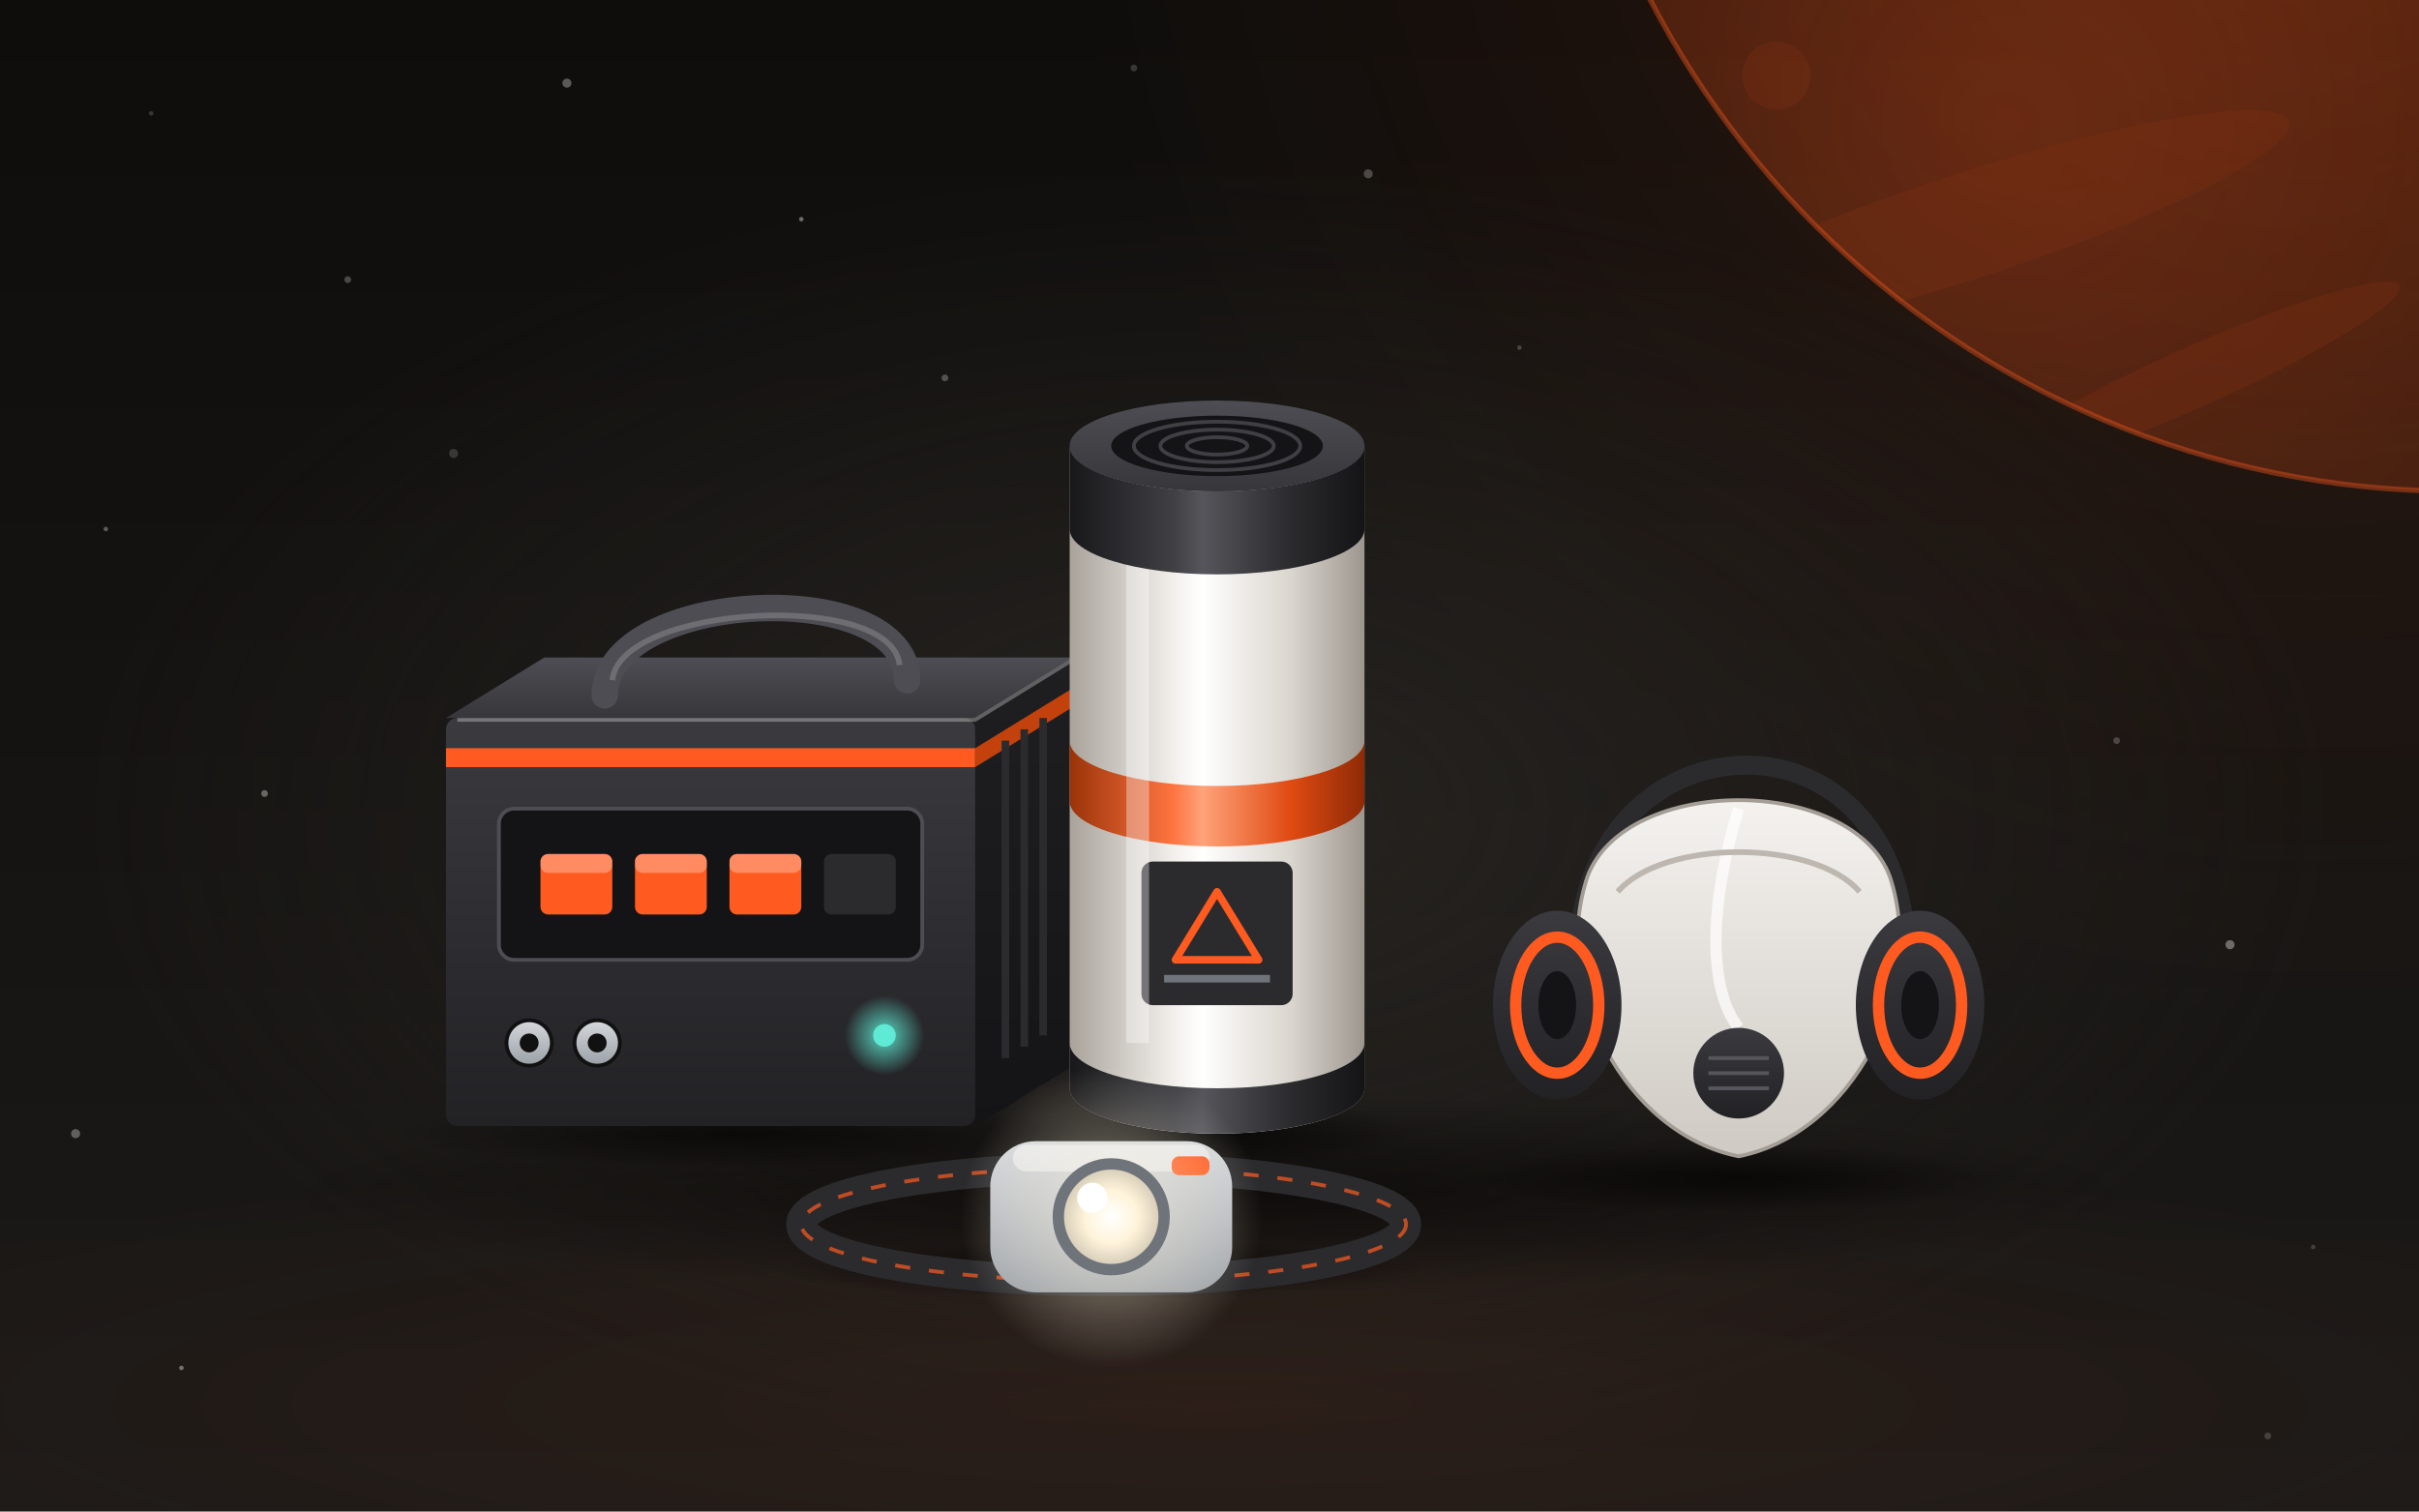
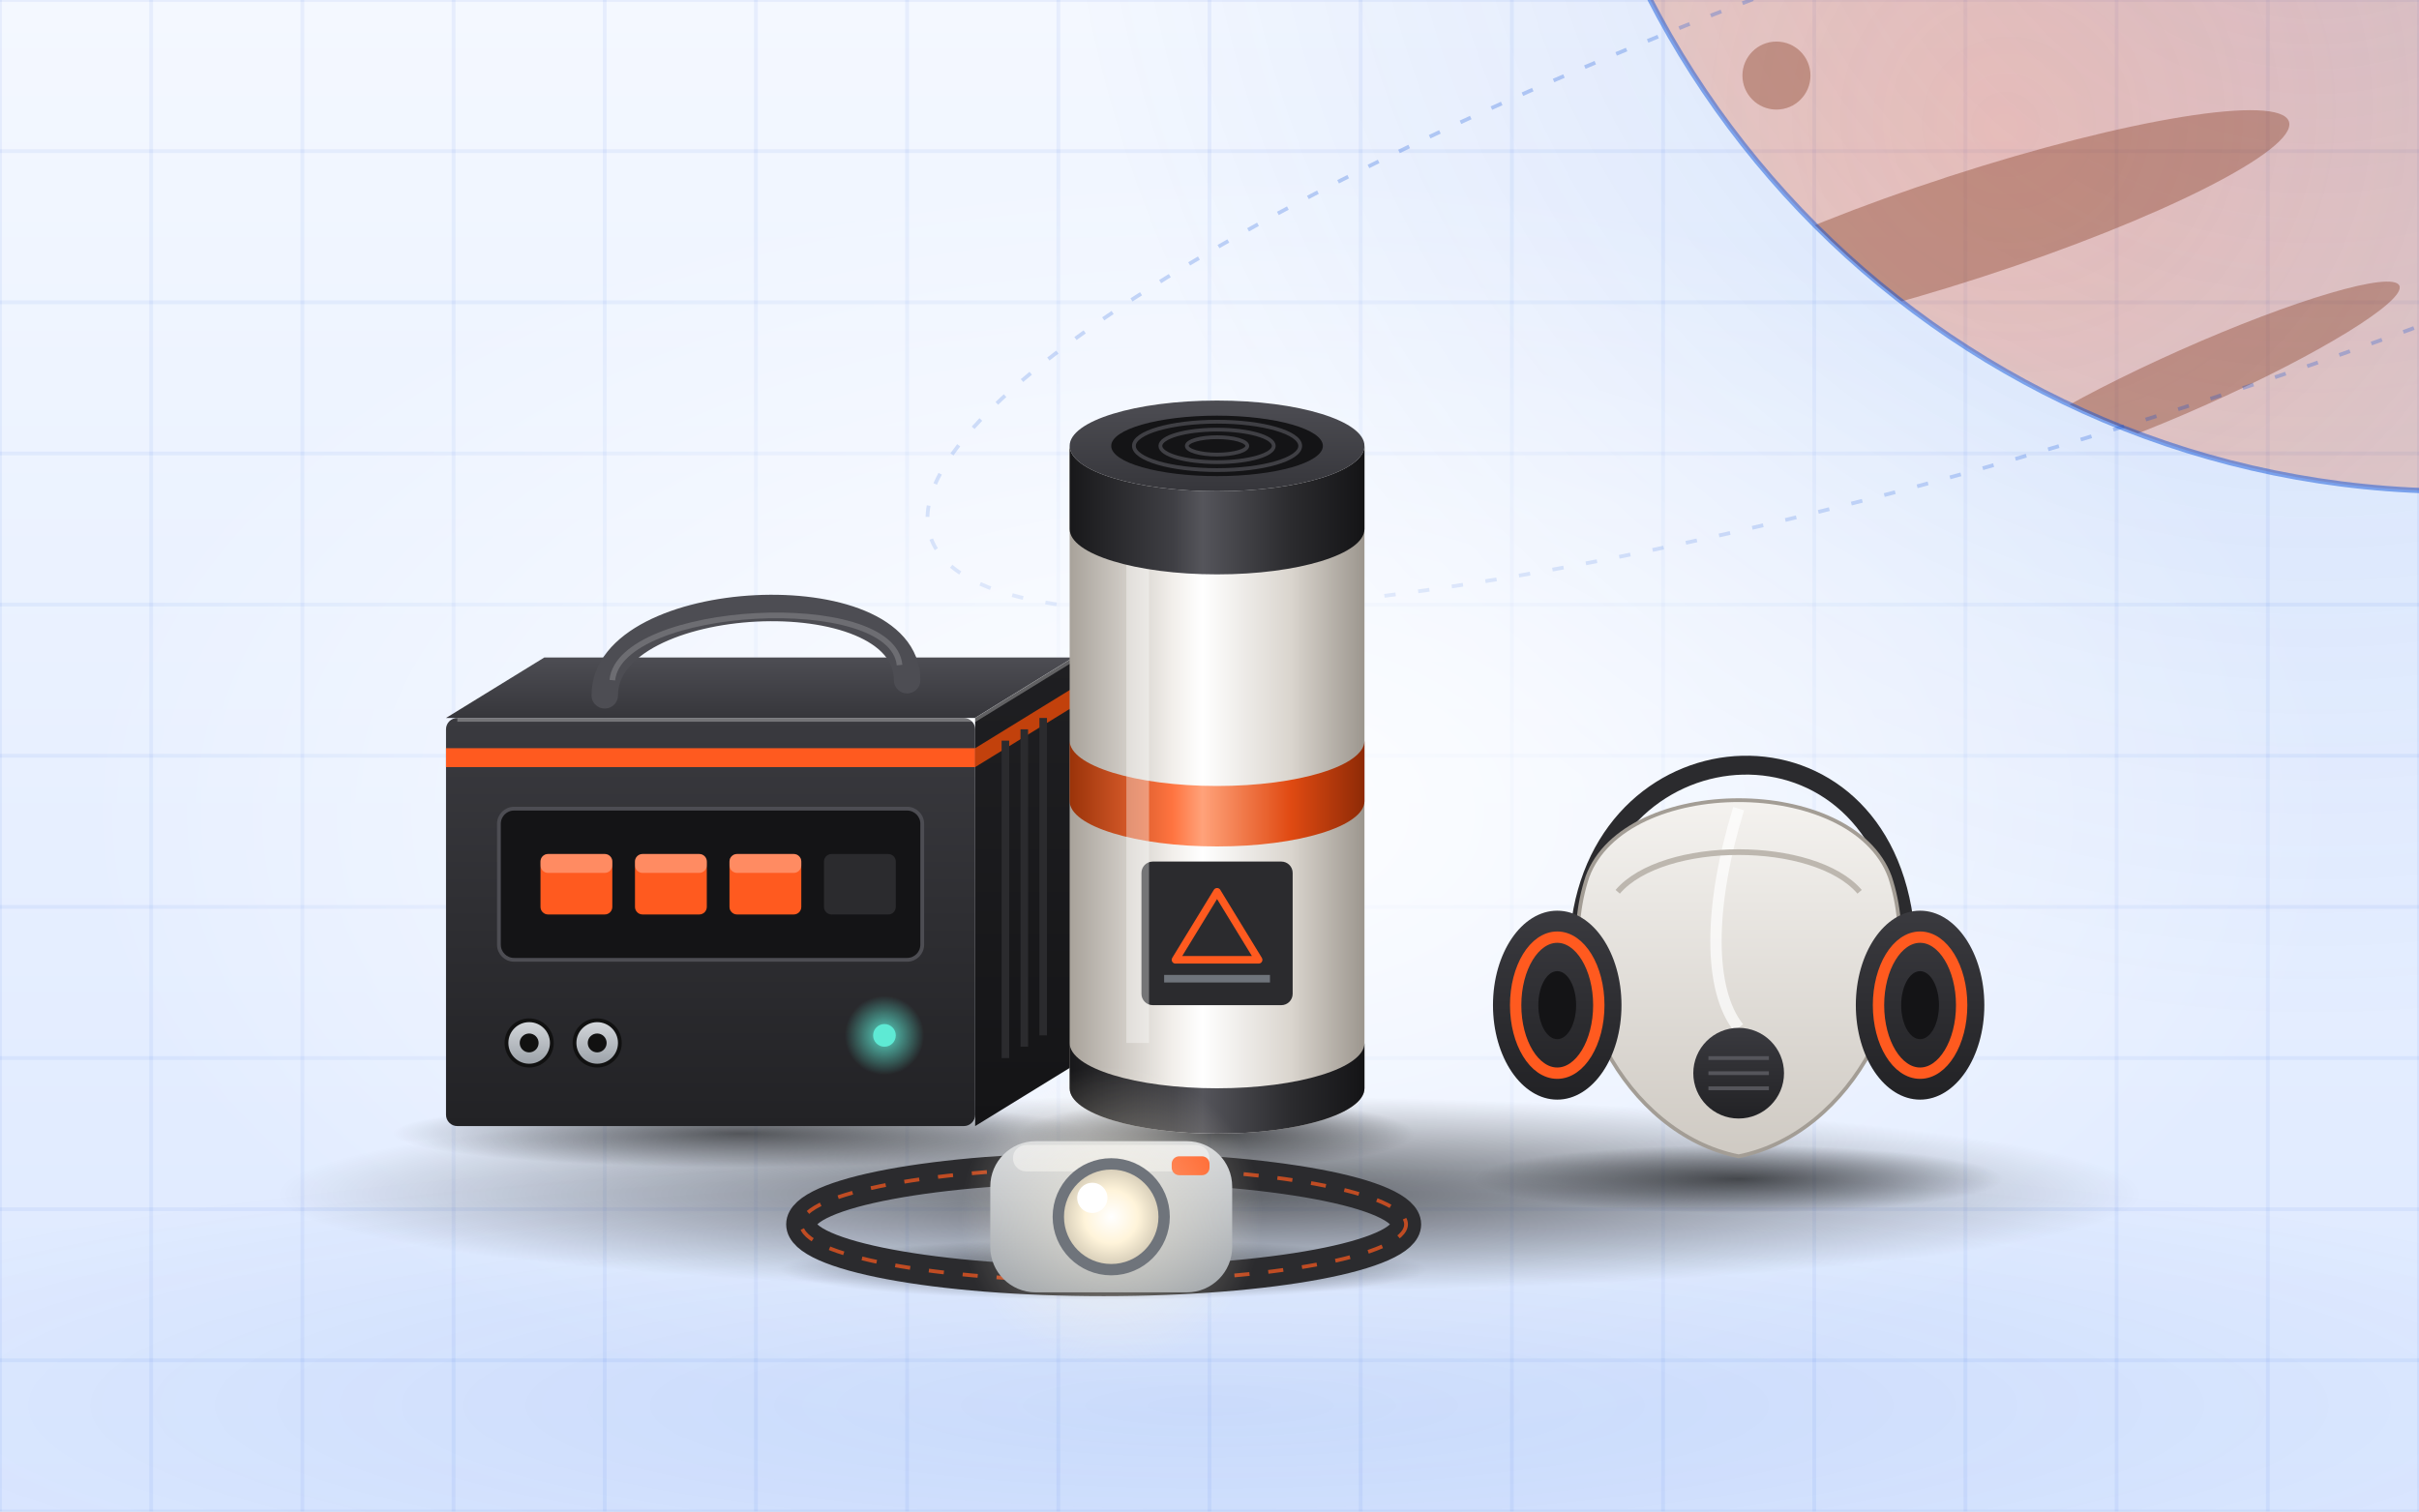
<svg xmlns="http://www.w3.org/2000/svg" viewBox="0 0 640 400" width="640" height="400">
  <defs>
    <linearGradient id="bg" x1="0" y1="0" x2="0" y2="1">
-       <stop offset="0" stop-color="#0E0D0C" />
-       <stop offset="1" stop-color="#1C1A18" />
+       <stop offset="0" stop-color="#F4F8FF" />
+       <stop offset="1" stop-color="#DCE8FF" />
    </linearGradient>
    <radialGradient id="glow" cx="0.5" cy="0.5" r="0.5">
-       <stop offset="0" stop-color="#FF5A1F" stop-opacity="0.22" />
-       <stop offset="0.6" stop-color="#C2410C" stop-opacity="0.07" />
-       <stop offset="1" stop-color="#C2410C" stop-opacity="0" />
+       <stop offset="0" stop-color="#296EF9" stop-opacity="0.18" />
+       <stop offset="0.6" stop-color="#024AD8" stop-opacity="0.06" />
+       <stop offset="1" stop-color="#024AD8" stop-opacity="0" />
    </radialGradient>
    <radialGradient id="planet" cx="0.3" cy="0.75" r="0.8" fx="0.25" fy="0.8">
      <stop offset="0" stop-color="#FF5A1F" stop-opacity="0.5" />
      <stop offset="0.55" stop-color="#C2410C" stop-opacity="0.32" />
      <stop offset="1" stop-color="#7C2D12" stop-opacity="0.12" />
    </radialGradient>
    <radialGradient id="haze" cx="0.5" cy="0.5" r="0.5">
-       <stop offset="0" stop-color="#FF5A1F" stop-opacity="0.07" />
-       <stop offset="1" stop-color="#FF5A1F" stop-opacity="0" />
+       <stop offset="0" stop-color="#024AD8" stop-opacity="0.1" />
+       <stop offset="1" stop-color="#024AD8" stop-opacity="0" />
    </radialGradient>
    <radialGradient id="stage" cx="0.5" cy="0.5" r="0.5">
-       <stop offset="0" stop-color="#2E2A26" stop-opacity="0.7" />
-       <stop offset="1" stop-color="#2E2A26" stop-opacity="0" />
+       <stop offset="0" stop-color="#FFFFFF" stop-opacity="0.95" />
+       <stop offset="1" stop-color="#FFFFFF" stop-opacity="0" />
    </radialGradient>
    <radialGradient id="sh" cx="0.5" cy="0.5" r="0.5">
      <stop offset="0" stop-color="#000" stop-opacity="0.6" />
      <stop offset="0.6" stop-color="#000" stop-opacity="0.25" />
      <stop offset="1" stop-color="#000" stop-opacity="0" />
    </radialGradient>
    <linearGradient id="wF" x1="0" y1="0" x2="0" y2="1">
      <stop offset="0" stop-color="#F4F2EF" />
      <stop offset="1" stop-color="#CFCAC3" />
    </linearGradient>
    <linearGradient id="wT" x1="0" y1="0" x2="0" y2="1">
      <stop offset="0" stop-color="#FFFFFF" />
      <stop offset="1" stop-color="#E6E2DC" />
    </linearGradient>
    <linearGradient id="wS" x1="0" y1="0" x2="0" y2="1">
      <stop offset="0" stop-color="#BDB7AF" />
      <stop offset="1" stop-color="#9F998F" />
    </linearGradient>
    <linearGradient id="gF" x1="0" y1="0" x2="0" y2="1">
      <stop offset="0" stop-color="#3A3A3F" />
      <stop offset="1" stop-color="#222225" />
    </linearGradient>
    <linearGradient id="gT" x1="0" y1="0" x2="0" y2="1">
      <stop offset="0" stop-color="#4D4D53" />
      <stop offset="1" stop-color="#36363B" />
    </linearGradient>
    <linearGradient id="gS" x1="0" y1="0" x2="0" y2="1">
      <stop offset="0" stop-color="#1F1F22" />
      <stop offset="1" stop-color="#141416" />
    </linearGradient>
    <linearGradient id="aF" x1="0" y1="0" x2="0" y2="1">
      <stop offset="0" stop-color="#D6D9DD" />
      <stop offset="1" stop-color="#9AA0A7" />
    </linearGradient>
    <linearGradient id="aT" x1="0" y1="0" x2="0" y2="1">
      <stop offset="0" stop-color="#EEF0F2" />
      <stop offset="1" stop-color="#C8CCD1" />
    </linearGradient>
    <linearGradient id="aS" x1="0" y1="0" x2="0" y2="1">
      <stop offset="0" stop-color="#8C9198" />
      <stop offset="1" stop-color="#6F747B" />
    </linearGradient>
    <linearGradient id="oF" x1="0" y1="0" x2="0" y2="1">
      <stop offset="0" stop-color="#FF7440" />
      <stop offset="1" stop-color="#D9450F" />
    </linearGradient>
    <linearGradient id="oT" x1="0" y1="0" x2="0" y2="1">
      <stop offset="0" stop-color="#FF9A6E" />
      <stop offset="1" stop-color="#FF6A30" />
    </linearGradient>
    <linearGradient id="oS" x1="0" y1="0" x2="0" y2="1">
      <stop offset="0" stop-color="#C2410C" />
      <stop offset="1" stop-color="#94320A" />
    </linearGradient>
    <linearGradient id="cW" x1="0" y1="0" x2="1" y2="0">
      <stop offset="0" stop-color="#A8A29A" />
      <stop offset="0.35" stop-color="#F2EFEB" />
      <stop offset="0.45" stop-color="#FFFFFF" />
      <stop offset="0.75" stop-color="#DAD5CE" />
      <stop offset="1" stop-color="#9C968E" />
    </linearGradient>
    <linearGradient id="cA" x1="0" y1="0" x2="1" y2="0">
      <stop offset="0" stop-color="#7E848B" />
      <stop offset="0.35" stop-color="#D9DCE0" />
      <stop offset="0.45" stop-color="#F4F5F7" />
      <stop offset="0.75" stop-color="#AEB3B9" />
      <stop offset="1" stop-color="#6B7077" />
    </linearGradient>
    <linearGradient id="cG" x1="0" y1="0" x2="1" y2="0">
      <stop offset="0" stop-color="#18181A" />
      <stop offset="0.35" stop-color="#3F3F44" />
      <stop offset="0.45" stop-color="#55555B" />
      <stop offset="0.75" stop-color="#2B2B2E" />
      <stop offset="1" stop-color="#141416" />
    </linearGradient>
    <linearGradient id="cO" x1="0" y1="0" x2="1" y2="0">
      <stop offset="0" stop-color="#9A3309" />
      <stop offset="0.35" stop-color="#FF7440" />
      <stop offset="0.45" stop-color="#FFA27A" />
      <stop offset="0.75" stop-color="#E04A12" />
      <stop offset="1" stop-color="#8E2A06" />
    </linearGradient>
    <linearGradient id="cWv" x1="0" y1="0" x2="0" y2="1">
      <stop offset="0" stop-color="#A8A29A" />
      <stop offset="0.35" stop-color="#F2EFEB" />
      <stop offset="0.45" stop-color="#FFFFFF" />
      <stop offset="0.75" stop-color="#DAD5CE" />
      <stop offset="1" stop-color="#9C968E" />
    </linearGradient>
    <linearGradient id="cAv" x1="0" y1="0" x2="0" y2="1">
      <stop offset="0" stop-color="#7E848B" />
      <stop offset="0.35" stop-color="#D9DCE0" />
      <stop offset="0.45" stop-color="#F4F5F7" />
      <stop offset="0.75" stop-color="#AEB3B9" />
      <stop offset="1" stop-color="#6B7077" />
    </linearGradient>
    <linearGradient id="cGv" x1="0" y1="0" x2="0" y2="1">
      <stop offset="0" stop-color="#18181A" />
      <stop offset="0.35" stop-color="#3F3F44" />
      <stop offset="0.45" stop-color="#55555B" />
      <stop offset="0.75" stop-color="#2B2B2E" />
      <stop offset="1" stop-color="#141416" />
    </linearGradient>
    <linearGradient id="oArm" x1="0" y1="0" x2="1" y2="0">
      <stop offset="0" stop-color="#A8380B" />
      <stop offset="0.45" stop-color="#FF6A30" />
      <stop offset="0.6" stop-color="#FF7A45" />
      <stop offset="1" stop-color="#A8380B" />
    </linearGradient>
    <linearGradient id="hshade" x1="0" y1="0" x2="1" y2="0">
      <stop offset="0" stop-color="#000" stop-opacity="0.32" />
      <stop offset="0.3" stop-color="#000" stop-opacity="0" />
      <stop offset="0.7" stop-color="#000" stop-opacity="0" />
      <stop offset="1" stop-color="#000" stop-opacity="0.38" />
    </linearGradient>
    <linearGradient id="gloss" x1="0" y1="0" x2="0" y2="1">
      <stop offset="0" stop-color="#FFF" stop-opacity="0.45" />
      <stop offset="1" stop-color="#FFF" stop-opacity="0" />
    </linearGradient>
    <linearGradient id="visor" x1="0" y1="0" x2="0.4" y2="1">
      <stop offset="0" stop-color="#3A3A42" />
      <stop offset="0.5" stop-color="#16161A" />
      <stop offset="1" stop-color="#08080A" />
    </linearGradient>
    <radialGradient id="helm" cx="0.4" cy="0.35" r="0.7">
      <stop offset="0" stop-color="#FFFFFF" />
      <stop offset="0.7" stop-color="#E4E0DA" />
      <stop offset="1" stop-color="#B8B2AA" />
    </radialGradient>
    <radialGradient id="face" cx="0.5" cy="0.5" r="0.5">
      <stop offset="0" stop-color="#FFFFFF" />
      <stop offset="1" stop-color="#E2DED7" />
    </radialGradient>
    <linearGradient id="ring" x1="0" y1="0" x2="1" y2="1">
      <stop offset="0" stop-color="#F4F5F7" />
      <stop offset="0.5" stop-color="#B4B9BF" />
      <stop offset="1" stop-color="#6B7077" />
    </linearGradient>
    <radialGradient id="lens" cx="0.5" cy="0.5" r="0.5">
      <stop offset="0" stop-color="#FFFFFF" />
      <stop offset="0.5" stop-color="#FFF4DA" />
      <stop offset="1" stop-color="#CFC6B2" />
    </radialGradient>
    <radialGradient id="led" cx="0.5" cy="0.5" r="0.5">
      <stop offset="0" stop-color="#5EEAD4" stop-opacity="0.9" />
      <stop offset="1" stop-color="#5EEAD4" stop-opacity="0" />
    </radialGradient>
    <radialGradient id="lamp" cx="0.5" cy="0.5" r="0.5">
      <stop offset="0" stop-color="#FFF6E0" stop-opacity="0.55" />
      <stop offset="1" stop-color="#FFF6E0" stop-opacity="0" />
    </radialGradient>
    <linearGradient id="water" x1="0" y1="0" x2="0" y2="1">
      <stop offset="0" stop-color="#DCEAF0" stop-opacity="0.42" />
      <stop offset="1" stop-color="#8FB3C4" stop-opacity="0.2" />
    </linearGradient>
    <linearGradient id="foil" x1="0" y1="0" x2="1" y2="0.3">
      <stop offset="0" stop-color="#E3E6E9" />
      <stop offset="0.3" stop-color="#9EA4AB" />
      <stop offset="0.55" stop-color="#D5D9DD" />
      <stop offset="0.8" stop-color="#868C93" />
      <stop offset="1" stop-color="#BFC4C9" />
    </linearGradient>
    <pattern id="mesh" width="7" height="7" patternUnits="userSpaceOnUse">
      <path d="M0,0 L7,7 M7,0 L0,7" stroke="#6F747B" stroke-width=".6" stroke-opacity=".5" />
    </pattern>
    <clipPath id="pc">
      <circle cx="650" cy="-110" r="240" />
    </clipPath>
  </defs>
  <rect width="640" height="400" fill="url(#bg)" />
-   <circle cx="40" cy="30" r="0.6" fill="#EDEBE8" opacity="0.18" />
-   <circle cx="92" cy="74" r="0.9" fill="#EDEBE8" opacity="0.26" />
-   <circle cx="150" cy="22" r="1.2" fill="#EDEBE8" opacity="0.34" />
-   <circle cx="212" cy="58" r="0.6" fill="#EDEBE8" opacity="0.42" />
-   <circle cx="300" cy="18" r="0.9" fill="#EDEBE8" opacity="0.18" />
-   <circle cx="362" cy="46" r="1.2" fill="#EDEBE8" opacity="0.26" />
-   <circle cx="28" cy="140" r="0.6" fill="#EDEBE8" opacity="0.34" />
-   <circle cx="70" cy="210" r="0.9" fill="#EDEBE8" opacity="0.42" />
-   <circle cx="120" cy="120" r="1.2" fill="#EDEBE8" opacity="0.18" />
-   <circle cx="402" cy="92" r="0.6" fill="#EDEBE8" opacity="0.26" />
-   <circle cx="250" cy="100" r="0.9" fill="#EDEBE8" opacity="0.34" />
-   <circle cx="590" cy="250" r="1.2" fill="#EDEBE8" opacity="0.42" />
-   <circle cx="612" cy="330" r="0.6" fill="#EDEBE8" opacity="0.18" />
-   <circle cx="560" cy="196" r="0.9" fill="#EDEBE8" opacity="0.26" />
-   <circle cx="20" cy="300" r="1.2" fill="#EDEBE8" opacity="0.34" />
-   <circle cx="48" cy="362" r="0.6" fill="#EDEBE8" opacity="0.42" />
-   <circle cx="600" cy="380" r="0.9" fill="#EDEBE8" opacity="0.18" />
+   <path d="M0,0 V400" stroke="#024AD8" stroke-opacity=".06" />
+   <path d="M40,0 V400" stroke="#024AD8" stroke-opacity=".06" />
+   <path d="M80,0 V400" stroke="#024AD8" stroke-opacity=".06" />
+   <path d="M120,0 V400" stroke="#024AD8" stroke-opacity=".06" />
+   <path d="M160,0 V400" stroke="#024AD8" stroke-opacity=".06" />
+   <path d="M200,0 V400" stroke="#024AD8" stroke-opacity=".06" />
+   <path d="M240,0 V400" stroke="#024AD8" stroke-opacity=".06" />
+   <path d="M280,0 V400" stroke="#024AD8" stroke-opacity=".06" />
+   <path d="M320,0 V400" stroke="#024AD8" stroke-opacity=".06" />
+   <path d="M360,0 V400" stroke="#024AD8" stroke-opacity=".06" />
+   <path d="M400,0 V400" stroke="#024AD8" stroke-opacity=".06" />
+   <path d="M440,0 V400" stroke="#024AD8" stroke-opacity=".06" />
+   <path d="M480,0 V400" stroke="#024AD8" stroke-opacity=".06" />
+   <path d="M520,0 V400" stroke="#024AD8" stroke-opacity=".06" />
+   <path d="M560,0 V400" stroke="#024AD8" stroke-opacity=".06" />
+   <path d="M600,0 V400" stroke="#024AD8" stroke-opacity=".06" />
+   <path d="M640,0 V400" stroke="#024AD8" stroke-opacity=".06" />
+   <path d="M0,0 H640" stroke="#024AD8" stroke-opacity=".06" />
+   <path d="M0,40 H640" stroke="#024AD8" stroke-opacity=".06" />
+   <path d="M0,80 H640" stroke="#024AD8" stroke-opacity=".06" />
+   <path d="M0,120 H640" stroke="#024AD8" stroke-opacity=".06" />
+   <path d="M0,160 H640" stroke="#024AD8" stroke-opacity=".06" />
+   <path d="M0,200 H640" stroke="#024AD8" stroke-opacity=".06" />
+   <path d="M0,240 H640" stroke="#024AD8" stroke-opacity=".06" />
+   <path d="M0,280 H640" stroke="#024AD8" stroke-opacity=".06" />
+   <path d="M0,320 H640" stroke="#024AD8" stroke-opacity=".06" />
+   <path d="M0,360 H640" stroke="#024AD8" stroke-opacity=".06" />
+   <path d="M0,400 H640" stroke="#024AD8" stroke-opacity=".06" />
  <circle cx="610" cy="-60" r="330" fill="url(#glow)" />
  <circle cx="650" cy="-110" r="240" fill="url(#planet)" opacity=".6" />
  <g clip-path="url(#pc)" fill="#7C2D12" opacity=".35">
    <ellipse cx="520" cy="60" rx="90" ry="14" transform="rotate(-18 520 60)" />
    <ellipse cx="580" cy="100" rx="60" ry="8" transform="rotate(-24 580 100)" />
    <circle cx="470" cy="20" r="9" />
  </g>
-   <circle cx="650" cy="-110" r="240" fill="none" stroke="#FF5A1F" stroke-opacity=".38" stroke-width="1.4" />
+   <circle cx="650" cy="-110" r="240" fill="none" stroke="#024AD8" stroke-opacity=".45" stroke-width="1.4" />
+   <ellipse cx="560" cy="40" rx="330" ry="70" transform="rotate(-18 560 40)" fill="none" stroke="#024AD8" stroke-opacity=".25" stroke-dasharray="3 6" />
  <ellipse cx="320" cy="215" rx="300" ry="170" fill="url(#stage)" />
  <ellipse cx="320" cy="372" rx="420" ry="70" fill="url(#haze)" />
  <ellipse cx="320" cy="316" rx="250" ry="26" fill="url(#sh)" />
  <ellipse cx="196" cy="300" rx="92" ry="9" fill="url(#sh)" />
  <polygon points="118,190 144,174 284,174 258,190" fill="url(#gT)" />
  <polygon points="258,190 284,174 284,282 258,298" fill="url(#gS)" />
  <rect x="118" y="190" width="140" height="108" rx="3" fill="url(#gF)" />
  <path d="M121,190.5 H258 L284,174.5" fill="none" stroke="#FFF" stroke-opacity=".3" />
  <path d="M160,184 C160,156 240,152 240,180" fill="none" stroke="#4D4D53" stroke-width="7" stroke-linecap="round" />
  <path d="M162,180 C164,160 236,156 238,176" fill="none" stroke="#FFF" stroke-opacity=".18" stroke-width="1.5" />
  <rect x="118" y="198" width="140" height="5" fill="#FF5A1F" />
  <polygon points="258,198 284,182 284,187 258,203" fill="#C2410C" />
  <rect x="132" y="214" width="112" height="40" rx="4" fill="#141416" stroke="#4D4D53" />
  <rect x="143" y="226" width="19" height="16" rx="2" fill="#FF5A1F" />
  <rect x="143" y="226" width="19" height="5" rx="2" fill="#FFF" opacity=".3" />
  <rect x="168" y="226" width="19" height="16" rx="2" fill="#FF5A1F" />
  <rect x="168" y="226" width="19" height="5" rx="2" fill="#FFF" opacity=".3" />
  <rect x="193" y="226" width="19" height="16" rx="2" fill="#FF5A1F" />
  <rect x="193" y="226" width="19" height="5" rx="2" fill="#FFF" opacity=".3" />
  <rect x="218" y="226" width="19" height="16" rx="2" fill="#2B2B2E" />
  <circle cx="234" cy="274" r="10.5" fill="url(#led)" />
  <circle cx="234" cy="274" r="3" fill="#5EEAD4" />
  <circle cx="140" cy="276" r="6" fill="url(#aF)" stroke="#111" />
  <circle cx="140" cy="276" r="2.5" fill="#111" />
  <circle cx="158" cy="276" r="6" fill="url(#aF)" stroke="#111" />
  <circle cx="158" cy="276" r="2.5" fill="#111" />
  <line x1="266" y1="196" x2="266" y2="280" stroke="#2B2B2E" stroke-width="2" />
  <line x1="271" y1="193" x2="271" y2="277" stroke="#2B2B2E" stroke-width="2" />
  <line x1="276" y1="190" x2="276" y2="274" stroke="#2B2B2E" stroke-width="2" />
  <ellipse cx="322" cy="300" rx="52" ry="9" fill="url(#sh)" />
  <path d="M283.0,118 A39.0,12 0 0 0 361.0,118 V288 A39.0,12 0 0 1 283.0,288 Z" fill="url(#cW)" />
  <path d="M283.0,196 A39.0,12 0 0 0 361.0,196 V212 A39.0,12 0 0 1 283.0,212 Z" fill="url(#cO)" />
  <path d="M283.0,276 A39.0,12 0 0 0 361.0,276 V288 A39.0,12 0 0 1 283.0,288 Z" fill="url(#cG)" />
  <rect x="302" y="228" width="40" height="38" rx="3" fill="#2B2B2E" />
  <path d="M322,236 L333,254 H311 Z" fill="none" stroke="#FF5A1F" stroke-width="2" stroke-linejoin="round" />
  <rect x="308" y="258" width="28" height="2" fill="#6F747B" />
  <rect x="298" y="142" width="6" height="134" fill="#FFF" opacity=".35" />
  <path d="M283.0,118 A39.0,12 0 0 0 361.0,118 V140 A39.0,12 0 0 1 283.0,140 Z" fill="url(#cG)" />
  <ellipse cx="322" cy="118" rx="39" ry="12" fill="url(#gT)" />
  <ellipse cx="322" cy="118" rx="28" ry="8" fill="#141416" />
  <ellipse cx="322" cy="118" rx="8" ry="2.3" fill="none" stroke="#3F3F44" />
  <ellipse cx="322" cy="118" rx="15" ry="4.3" fill="none" stroke="#3F3F44" />
  <ellipse cx="322" cy="118" rx="22" ry="6.4" fill="none" stroke="#3F3F44" />
  <ellipse cx="292" cy="336" rx="86" ry="8" fill="url(#sh)" />
  <ellipse cx="292" cy="324" rx="80" ry="15" fill="none" stroke="#2B2B2E" stroke-width="8" />
  <ellipse cx="292" cy="324" rx="80" ry="15" fill="none" stroke="#FF5A1F" stroke-opacity=".7" stroke-dasharray="4 5" />
  <rect x="262" y="302" width="64" height="40" rx="12" fill="url(#aF)" />
  <rect x="268" y="303" width="52" height="7" rx="3.5" fill="#FFF" opacity=".45" />
  <rect x="310" y="306" width="10" height="5" rx="2" fill="#FF5A1F" />
  <circle cx="294" cy="322" r="40" fill="url(#lamp)" />
  <circle cx="294" cy="322" r="14" fill="url(#lens)" stroke="#6F747B" stroke-width="3" />
  <circle cx="289" cy="317" r="4" fill="#FFF" />
  <ellipse cx="460" cy="312" rx="70" ry="9" fill="url(#sh)" />
  <path d="M418,246 C424,190 498,186 504,246" fill="none" stroke="#2B2B2E" stroke-width="5" />
  <path d="M420,232 C430,205 490,205 500,232 C510,262 490,300 460,306 C430,300 410,262 420,232 Z" fill="url(#wF)" stroke="#A39D95" />
  <path d="M460,214 C452,240 452,262 460,272" fill="none" stroke="#FFF" stroke-opacity=".7" stroke-width="3" />
  <path d="M428,236 C440,222 480,222 492,236" fill="none" stroke="#BDB7AF" stroke-width="1.5" />
  <circle cx="460" cy="284" r="12" fill="url(#gF)" />
  <line x1="452" y1="280" x2="468" y2="280" stroke="#55555B" />
  <line x1="452" y1="284" x2="468" y2="284" stroke="#55555B" />
  <line x1="452" y1="288" x2="468" y2="288" stroke="#55555B" />
  <ellipse cx="412" cy="266" rx="17" ry="25" fill="url(#gF)" />
  <ellipse cx="412" cy="266" rx="11" ry="18" fill="none" stroke="#FF5A1F" stroke-width="3" />
  <ellipse cx="412" cy="266" rx="5" ry="9" fill="#141416" />
  <ellipse cx="508" cy="266" rx="17" ry="25" fill="url(#gF)" />
  <ellipse cx="508" cy="266" rx="11" ry="18" fill="none" stroke="#FF5A1F" stroke-width="3" />
  <ellipse cx="508" cy="266" rx="5" ry="9" fill="#141416" />
</svg>
